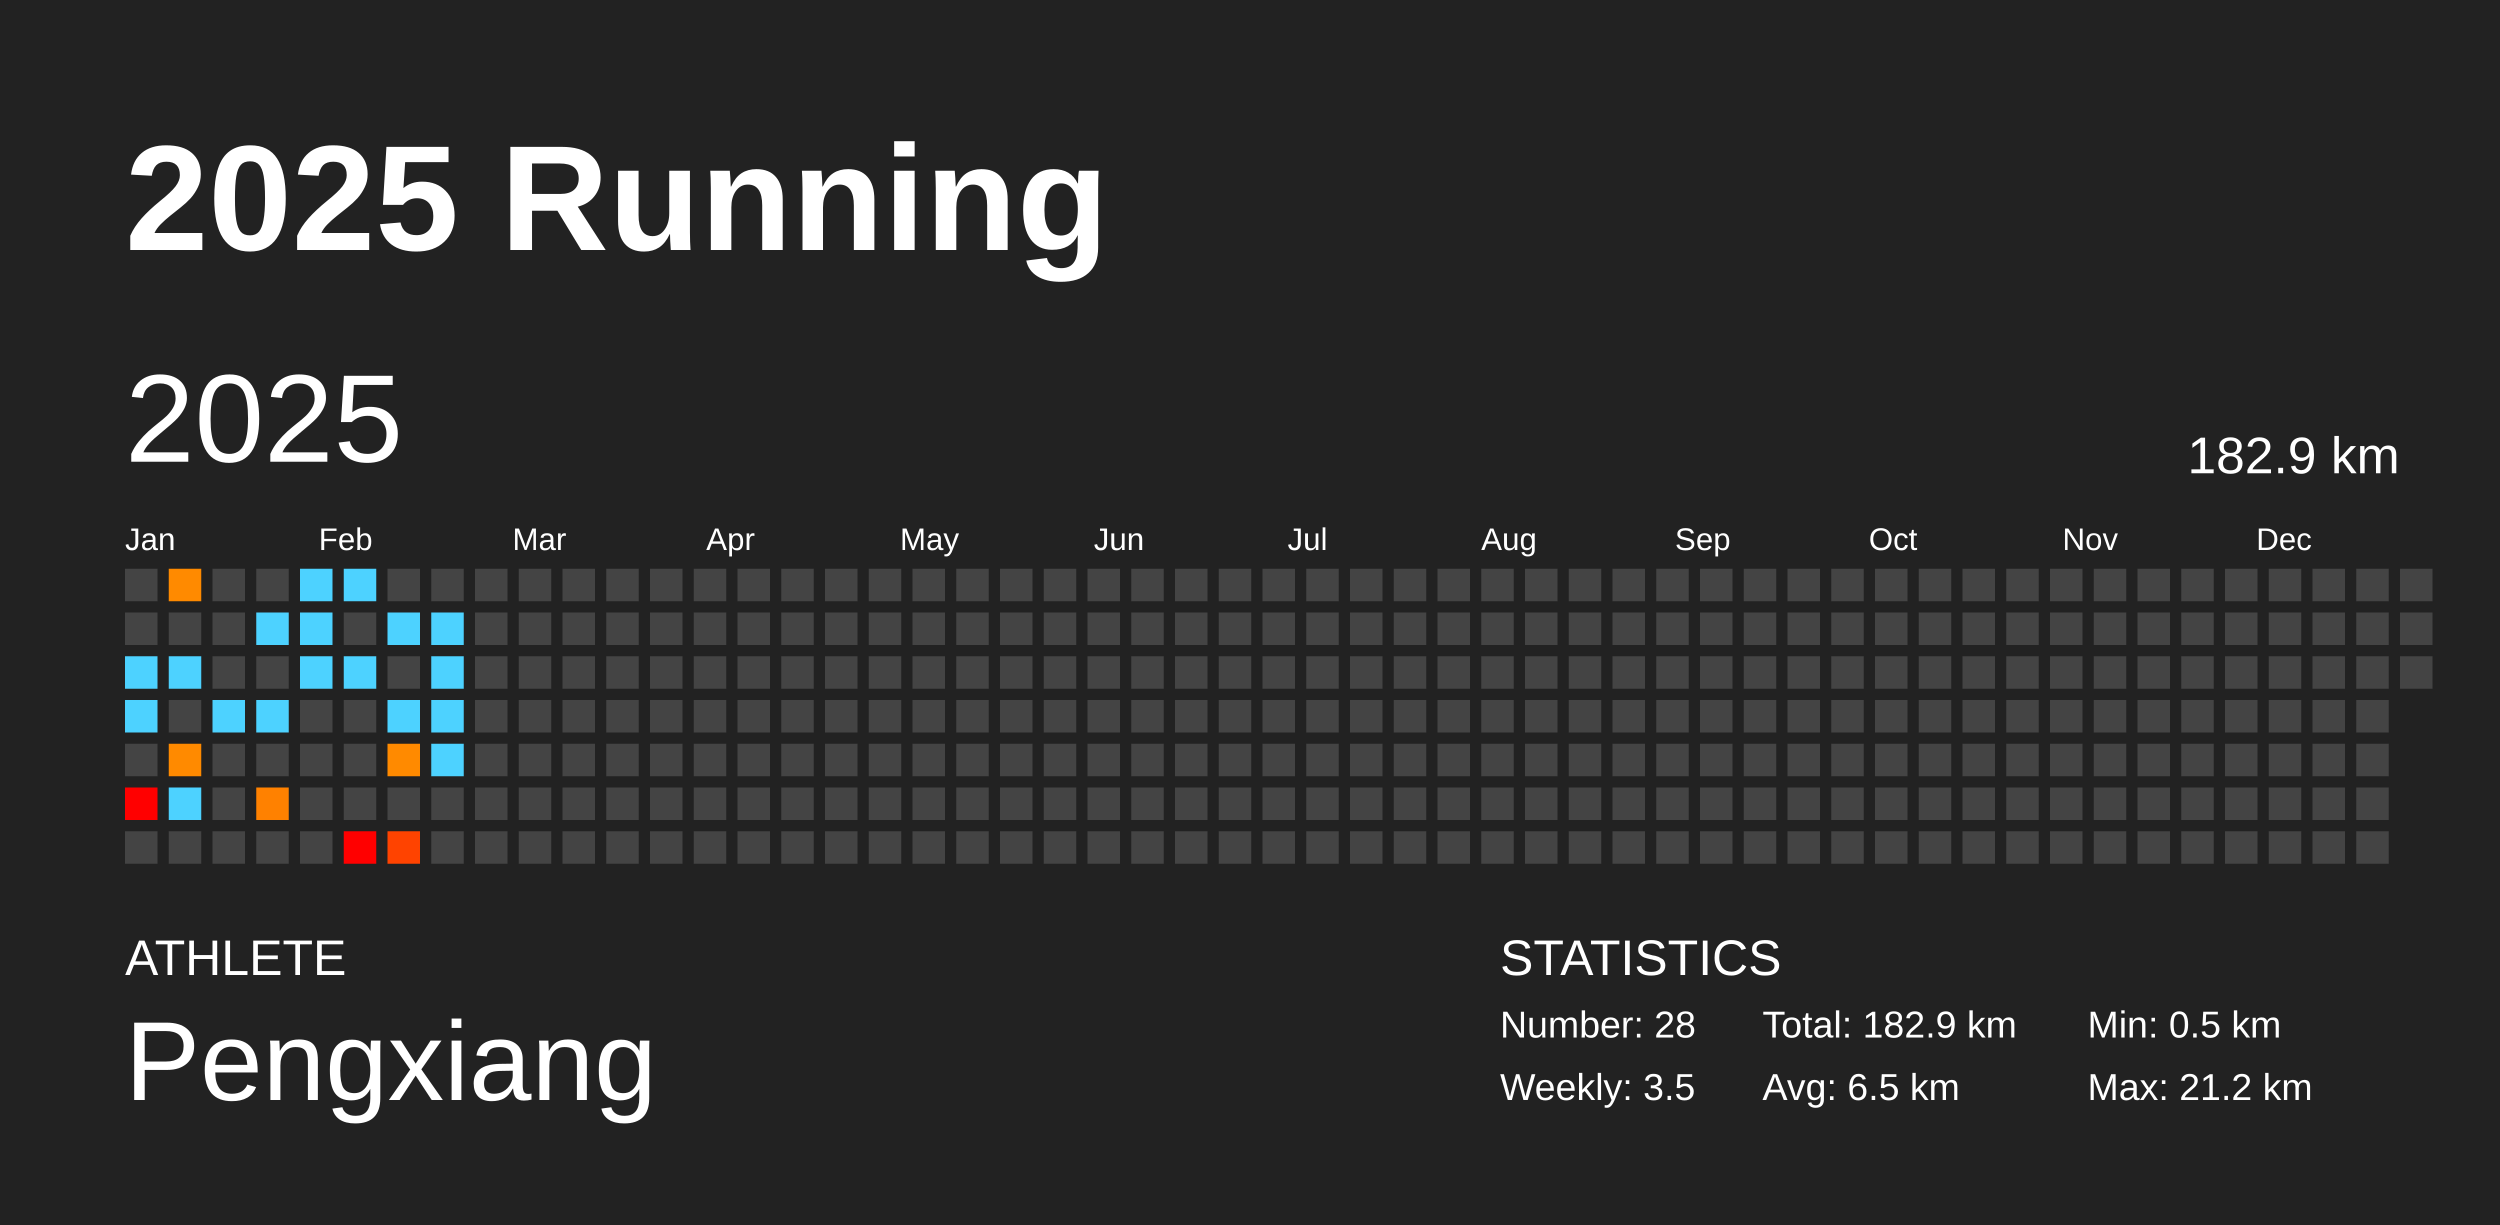
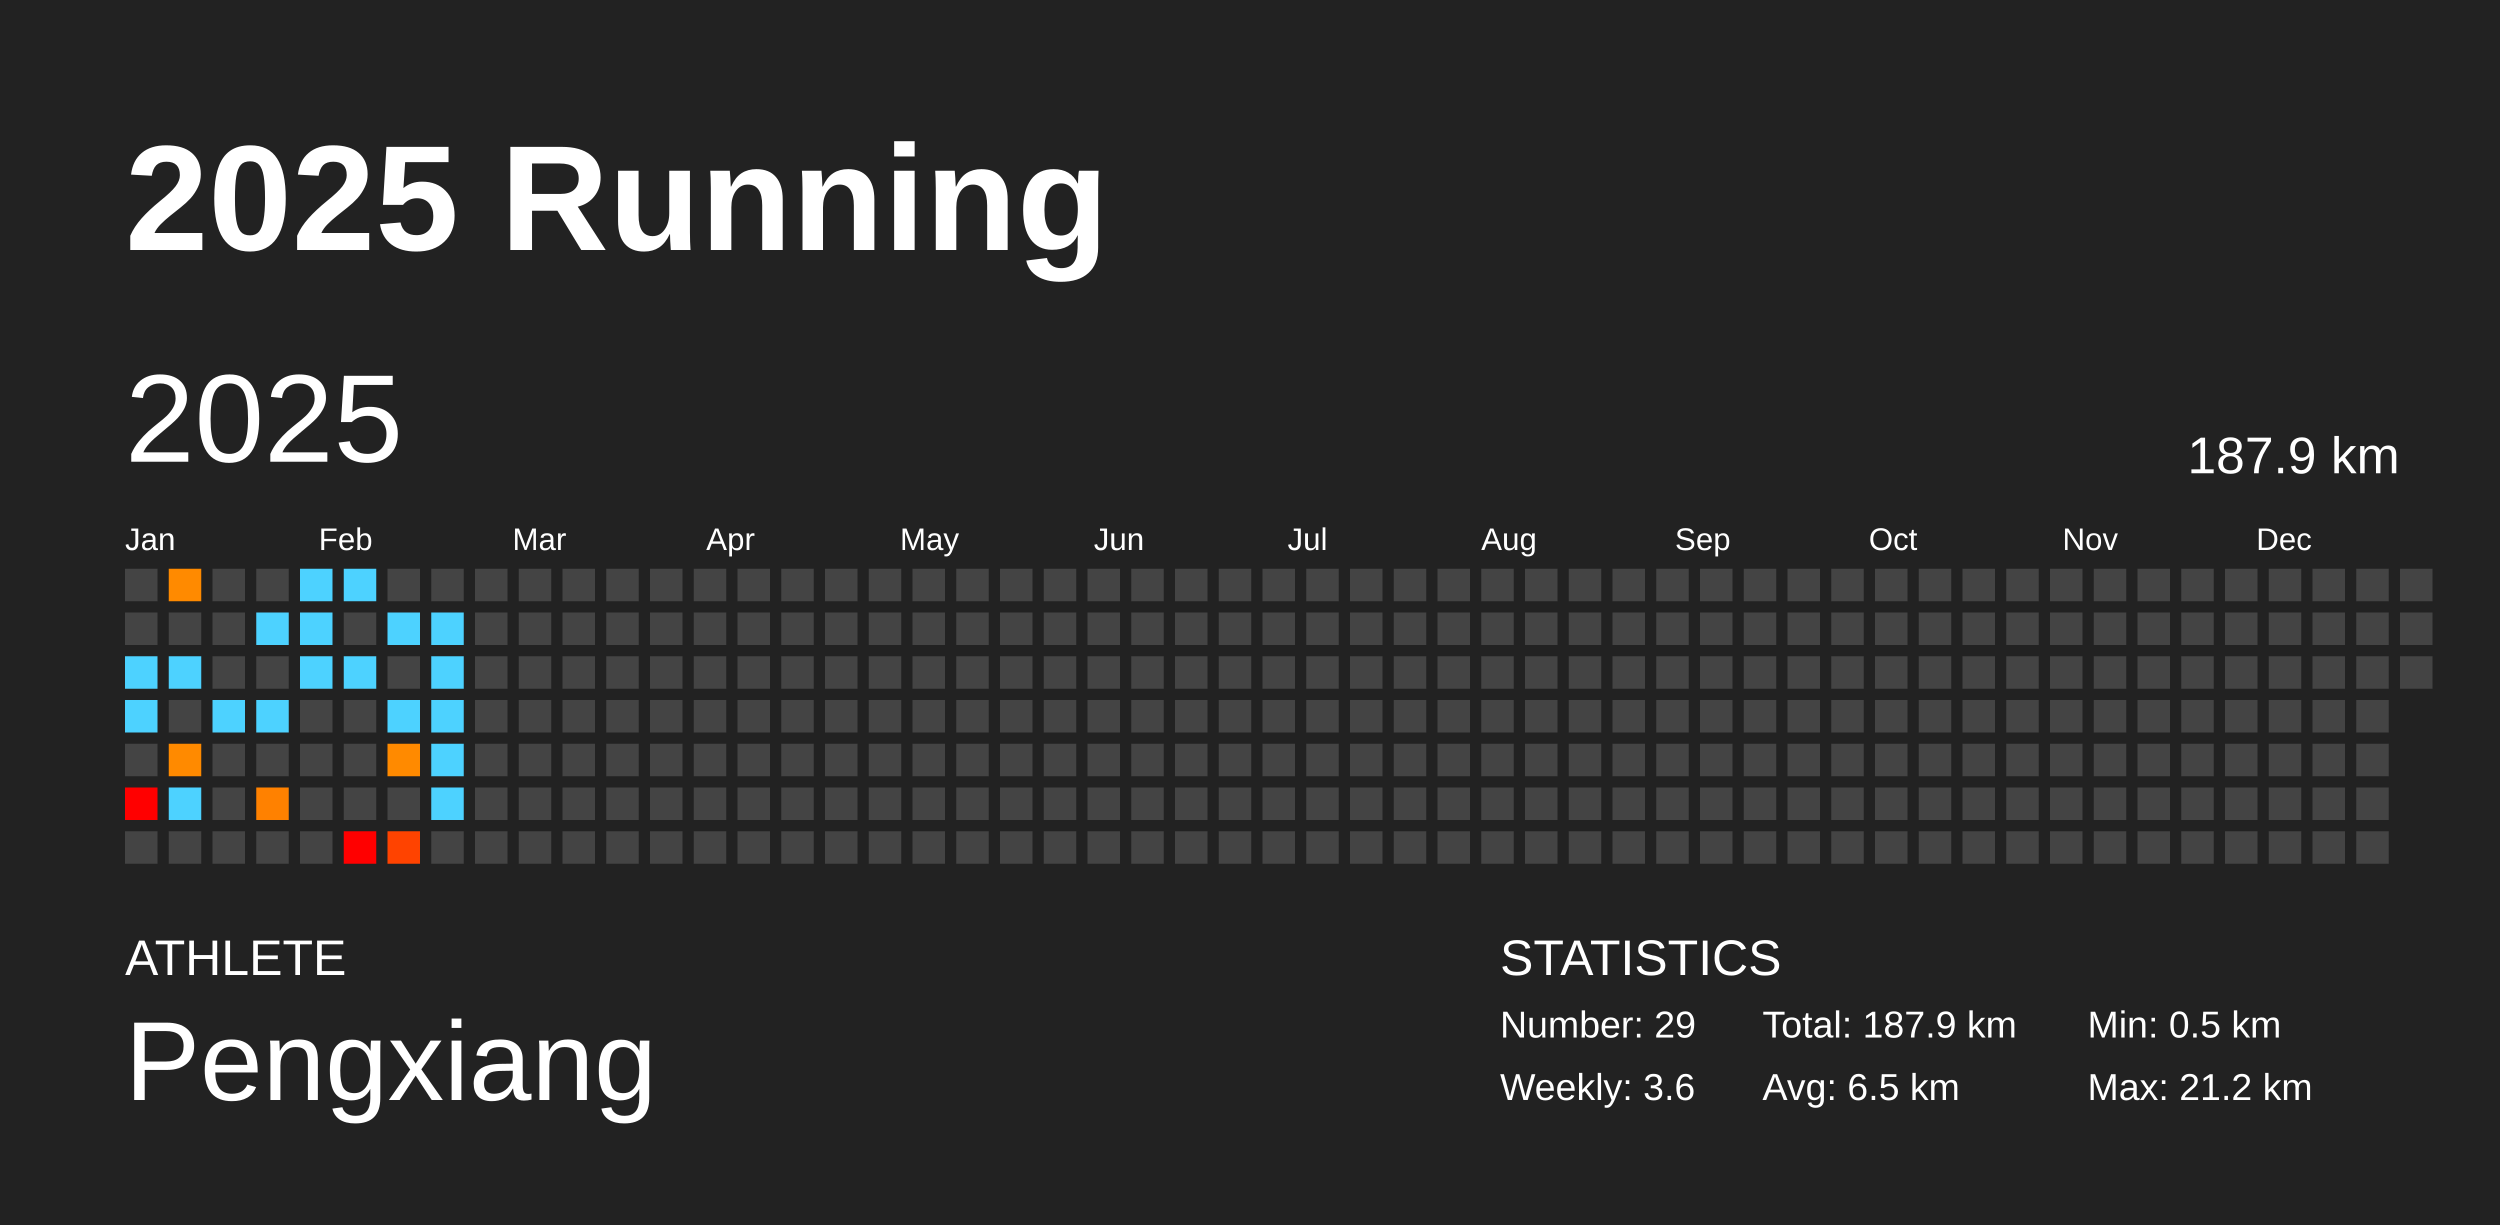
<svg xmlns="http://www.w3.org/2000/svg" baseProfile="full" height="98mm" version="1.1" viewBox="0,0,200,98" width="200mm">
  <defs />
  <rect fill="#222222" height="98" width="200" x="0" y="0" />
  <text fill="#FFFFFF" style="font-size:12px; font-family:Arial; font-weight:bold;" x="10" y="20">2025 Running</text>
  <text fill="#FFFFFF" style="font-size:4px; font-family:Arial" x="10" y="78">ATHLETE</text>
  <text fill="#FFFFFF" style="font-size:9px; font-family:Arial" x="10" y="88">Pengxiang</text>
  <text fill="#FFFFFF" style="font-size:4px; font-family:Arial" x="120" y="78">STATISTICS</text>
-   <text fill="#FFFFFF" style="font-size:3px; font-family:Arial" x="120" y="83">Number: 28</text>
-   <text fill="#FFFFFF" style="font-size:3px; font-family:Arial" x="120" y="88">Weekly: 3.5</text>
-   <text fill="#FFFFFF" style="font-size:3px; font-family:Arial" x="141" y="83">Total: 182.9 km</text>
+   <text fill="#FFFFFF" style="font-size:3px; font-family:Arial" x="120" y="83">Number: 29</text>
+   <text fill="#FFFFFF" style="font-size:3px; font-family:Arial" x="120" y="88">Weekly: 3.6</text>
+   <text fill="#FFFFFF" style="font-size:3px; font-family:Arial" x="141" y="83">Total: 187.9 km</text>
  <text fill="#FFFFFF" style="font-size:3px; font-family:Arial" x="141" y="88">Avg: 6.5 km</text>
  <text fill="#FFFFFF" style="font-size:3px; font-family:Arial" x="167" y="83">Min: 0.5 km</text>
  <text fill="#FFFFFF" style="font-size:3px; font-family:Arial" x="167" y="88">Max: 21.2 km</text>
  <text dominant-baseline="hanging" fill="#FFFFFF" style="font-size:10.0px; font-family:Arial;" x="10" y="30">2025</text>
-   <text dominant-baseline="hanging" fill="#FFFFFF" style="font-size:4.125px; font-family:Arial;" x="175" y="35">182.9 km</text>
+   <text dominant-baseline="hanging" fill="#FFFFFF" style="font-size:4.125px; font-family:Arial;" x="175" y="35">187.9 km</text>
  <text fill="#FFFFFF" style="font-size:2.5px; font-family:Arial" x="10.0" y="44">Jan</text>
  <text fill="#FFFFFF" style="font-size:2.5px; font-family:Arial" x="25.5" y="44">Feb</text>
  <text fill="#FFFFFF" style="font-size:2.5px; font-family:Arial" x="41.0" y="44">Mar</text>
  <text fill="#FFFFFF" style="font-size:2.5px; font-family:Arial" x="56.5" y="44">Apr</text>
  <text fill="#FFFFFF" style="font-size:2.5px; font-family:Arial" x="72.0" y="44">May</text>
  <text fill="#FFFFFF" style="font-size:2.5px; font-family:Arial" x="87.5" y="44">Jun</text>
  <text fill="#FFFFFF" style="font-size:2.5px; font-family:Arial" x="103.0" y="44">Jul</text>
  <text fill="#FFFFFF" style="font-size:2.5px; font-family:Arial" x="118.5" y="44">Aug</text>
  <text fill="#FFFFFF" style="font-size:2.5px; font-family:Arial" x="134.0" y="44">Sep</text>
  <text fill="#FFFFFF" style="font-size:2.5px; font-family:Arial" x="149.5" y="44">Oct</text>
  <text fill="#FFFFFF" style="font-size:2.5px; font-family:Arial" x="165.0" y="44">Nov</text>
  <text fill="#FFFFFF" style="font-size:2.5px; font-family:Arial" x="180.5" y="44">Dec</text>
  <rect fill="#444444" height="2.6" width="2.6" x="10.0" y="45.5" />
  <rect fill="#444444" height="2.6" width="2.6" x="10.0" y="49.0" />
  <rect fill="#4dd2ff" height="2.6" width="2.6" x="10.0" y="52.5" />
  <rect fill="#4dd2ff" height="2.6" width="2.6" x="10.0" y="56.0" />
  <rect fill="#444444" height="2.6" width="2.6" x="10.0" y="59.5" />
  <rect fill="red" height="2.6" width="2.6" x="10.0" y="63.0" />
  <rect fill="#444444" height="2.6" width="2.6" x="10.0" y="66.5" />
  <rect fill="#ff8a00" height="2.6" width="2.6" x="13.5" y="45.5" />
  <rect fill="#444444" height="2.6" width="2.6" x="13.5" y="49.0" />
  <rect fill="#4dd2ff" height="2.6" width="2.6" x="13.5" y="52.5" />
  <rect fill="#444444" height="2.6" width="2.6" x="13.5" y="56.0" />
  <rect fill="#ff8a00" height="2.6" width="2.6" x="13.5" y="59.5" />
  <rect fill="#4dd2ff" height="2.6" width="2.6" x="13.5" y="63.0" />
  <rect fill="#444444" height="2.6" width="2.6" x="13.5" y="66.5" />
  <rect fill="#444444" height="2.6" width="2.6" x="17.0" y="45.5" />
  <rect fill="#444444" height="2.6" width="2.6" x="17.0" y="49.0" />
  <rect fill="#444444" height="2.6" width="2.6" x="17.0" y="52.5" />
  <rect fill="#4dd2ff" height="2.6" width="2.6" x="17.0" y="56.0" />
  <rect fill="#444444" height="2.6" width="2.6" x="17.0" y="59.5" />
  <rect fill="#444444" height="2.6" width="2.6" x="17.0" y="63.0" />
  <rect fill="#444444" height="2.6" width="2.6" x="17.0" y="66.5" />
  <rect fill="#444444" height="2.6" width="2.6" x="20.5" y="45.5" />
  <rect fill="#4dd2ff" height="2.6" width="2.6" x="20.5" y="49.0" />
  <rect fill="#444444" height="2.6" width="2.6" x="20.5" y="52.5" />
  <rect fill="#4dd2ff" height="2.6" width="2.6" x="20.5" y="56.0" />
  <rect fill="#444444" height="2.6" width="2.6" x="20.5" y="59.5" />
  <rect fill="#ff8100" height="2.6" width="2.6" x="20.5" y="63.0" />
  <rect fill="#444444" height="2.6" width="2.6" x="20.5" y="66.5" />
  <rect fill="#4dd2ff" height="2.6" width="2.6" x="24.0" y="45.5" />
  <rect fill="#4dd2ff" height="2.6" width="2.6" x="24.0" y="49.0" />
  <rect fill="#4dd2ff" height="2.6" width="2.6" x="24.0" y="52.5" />
  <rect fill="#444444" height="2.6" width="2.6" x="24.0" y="56.0" />
  <rect fill="#444444" height="2.6" width="2.6" x="24.0" y="59.5" />
  <rect fill="#444444" height="2.6" width="2.6" x="24.0" y="63.0" />
  <rect fill="#444444" height="2.6" width="2.6" x="24.0" y="66.5" />
  <rect fill="#4dd2ff" height="2.6" width="2.6" x="27.5" y="45.5" />
  <rect fill="#444444" height="2.6" width="2.6" x="27.5" y="49.0" />
  <rect fill="#4dd2ff" height="2.6" width="2.6" x="27.5" y="52.5" />
  <rect fill="#444444" height="2.6" width="2.6" x="27.5" y="56.0" />
  <rect fill="#444444" height="2.6" width="2.6" x="27.5" y="59.5" />
  <rect fill="#444444" height="2.6" width="2.6" x="27.5" y="63.0" />
  <rect fill="red" height="2.6" width="2.6" x="27.5" y="66.5" />
  <rect fill="#444444" height="2.6" width="2.6" x="31.0" y="45.5" />
  <rect fill="#4dd2ff" height="2.6" width="2.6" x="31.0" y="49.0" />
  <rect fill="#444444" height="2.6" width="2.6" x="31.0" y="52.5" />
  <rect fill="#4dd2ff" height="2.6" width="2.6" x="31.0" y="56.0" />
  <rect fill="#ff8a00" height="2.6" width="2.6" x="31.0" y="59.5" />
  <rect fill="#444444" height="2.6" width="2.6" x="31.0" y="63.0" />
  <rect fill="#ff4300" height="2.6" width="2.6" x="31.0" y="66.5" />
  <rect fill="#444444" height="2.6" width="2.6" x="34.5" y="45.5" />
  <rect fill="#4dd2ff" height="2.6" width="2.6" x="34.5" y="49.0" />
  <rect fill="#4dd2ff" height="2.6" width="2.6" x="34.5" y="52.5" />
  <rect fill="#4dd2ff" height="2.6" width="2.6" x="34.5" y="56.0" />
  <rect fill="#4dd2ff" height="2.6" width="2.6" x="34.5" y="59.5" />
-   <rect fill="#444444" height="2.6" width="2.6" x="34.5" y="63.0" />
+   <rect fill="#4dd2ff" height="2.6" width="2.6" x="34.5" y="63.0" />
  <rect fill="#444444" height="2.6" width="2.6" x="34.5" y="66.5" />
  <rect fill="#444444" height="2.6" width="2.6" x="38.0" y="45.5" />
  <rect fill="#444444" height="2.6" width="2.6" x="38.0" y="49.0" />
  <rect fill="#444444" height="2.6" width="2.6" x="38.0" y="52.5" />
  <rect fill="#444444" height="2.6" width="2.6" x="38.0" y="56.0" />
  <rect fill="#444444" height="2.6" width="2.6" x="38.0" y="59.5" />
  <rect fill="#444444" height="2.6" width="2.6" x="38.0" y="63.0" />
  <rect fill="#444444" height="2.6" width="2.6" x="38.0" y="66.5" />
  <rect fill="#444444" height="2.6" width="2.6" x="41.5" y="45.5" />
  <rect fill="#444444" height="2.6" width="2.6" x="41.5" y="49.0" />
  <rect fill="#444444" height="2.6" width="2.6" x="41.5" y="52.5" />
  <rect fill="#444444" height="2.6" width="2.6" x="41.5" y="56.0" />
  <rect fill="#444444" height="2.6" width="2.6" x="41.5" y="59.5" />
  <rect fill="#444444" height="2.6" width="2.6" x="41.5" y="63.0" />
  <rect fill="#444444" height="2.6" width="2.6" x="41.5" y="66.5" />
  <rect fill="#444444" height="2.6" width="2.6" x="45.0" y="45.5" />
  <rect fill="#444444" height="2.6" width="2.6" x="45.0" y="49.0" />
  <rect fill="#444444" height="2.6" width="2.6" x="45.0" y="52.5" />
  <rect fill="#444444" height="2.6" width="2.6" x="45.0" y="56.0" />
  <rect fill="#444444" height="2.6" width="2.6" x="45.0" y="59.5" />
  <rect fill="#444444" height="2.6" width="2.6" x="45.0" y="63.0" />
  <rect fill="#444444" height="2.6" width="2.6" x="45.0" y="66.5" />
  <rect fill="#444444" height="2.6" width="2.6" x="48.5" y="45.5" />
  <rect fill="#444444" height="2.6" width="2.6" x="48.5" y="49.0" />
  <rect fill="#444444" height="2.6" width="2.6" x="48.5" y="52.5" />
  <rect fill="#444444" height="2.6" width="2.6" x="48.5" y="56.0" />
  <rect fill="#444444" height="2.6" width="2.6" x="48.5" y="59.5" />
  <rect fill="#444444" height="2.6" width="2.6" x="48.5" y="63.0" />
  <rect fill="#444444" height="2.6" width="2.6" x="48.5" y="66.5" />
  <rect fill="#444444" height="2.6" width="2.6" x="52.0" y="45.5" />
  <rect fill="#444444" height="2.6" width="2.6" x="52.0" y="49.0" />
  <rect fill="#444444" height="2.6" width="2.6" x="52.0" y="52.5" />
  <rect fill="#444444" height="2.6" width="2.6" x="52.0" y="56.0" />
  <rect fill="#444444" height="2.6" width="2.6" x="52.0" y="59.5" />
  <rect fill="#444444" height="2.6" width="2.6" x="52.0" y="63.0" />
  <rect fill="#444444" height="2.6" width="2.6" x="52.0" y="66.5" />
  <rect fill="#444444" height="2.6" width="2.6" x="55.5" y="45.5" />
  <rect fill="#444444" height="2.6" width="2.6" x="55.5" y="49.0" />
  <rect fill="#444444" height="2.6" width="2.6" x="55.5" y="52.5" />
  <rect fill="#444444" height="2.6" width="2.6" x="55.5" y="56.0" />
  <rect fill="#444444" height="2.6" width="2.6" x="55.5" y="59.5" />
  <rect fill="#444444" height="2.6" width="2.6" x="55.5" y="63.0" />
  <rect fill="#444444" height="2.6" width="2.6" x="55.5" y="66.5" />
  <rect fill="#444444" height="2.6" width="2.6" x="59.0" y="45.5" />
  <rect fill="#444444" height="2.6" width="2.6" x="59.0" y="49.0" />
  <rect fill="#444444" height="2.6" width="2.6" x="59.0" y="52.5" />
  <rect fill="#444444" height="2.6" width="2.6" x="59.0" y="56.0" />
  <rect fill="#444444" height="2.6" width="2.6" x="59.0" y="59.5" />
  <rect fill="#444444" height="2.6" width="2.6" x="59.0" y="63.0" />
  <rect fill="#444444" height="2.6" width="2.6" x="59.0" y="66.5" />
  <rect fill="#444444" height="2.6" width="2.6" x="62.5" y="45.5" />
  <rect fill="#444444" height="2.6" width="2.6" x="62.5" y="49.0" />
  <rect fill="#444444" height="2.6" width="2.6" x="62.5" y="52.5" />
  <rect fill="#444444" height="2.6" width="2.6" x="62.5" y="56.0" />
  <rect fill="#444444" height="2.6" width="2.6" x="62.5" y="59.5" />
  <rect fill="#444444" height="2.6" width="2.6" x="62.5" y="63.0" />
  <rect fill="#444444" height="2.6" width="2.6" x="62.5" y="66.5" />
  <rect fill="#444444" height="2.6" width="2.6" x="66.0" y="45.5" />
  <rect fill="#444444" height="2.6" width="2.6" x="66.0" y="49.0" />
  <rect fill="#444444" height="2.6" width="2.6" x="66.0" y="52.5" />
  <rect fill="#444444" height="2.6" width="2.6" x="66.0" y="56.0" />
  <rect fill="#444444" height="2.6" width="2.6" x="66.0" y="59.5" />
  <rect fill="#444444" height="2.6" width="2.6" x="66.0" y="63.0" />
  <rect fill="#444444" height="2.6" width="2.6" x="66.0" y="66.5" />
  <rect fill="#444444" height="2.6" width="2.6" x="69.5" y="45.5" />
  <rect fill="#444444" height="2.6" width="2.6" x="69.5" y="49.0" />
  <rect fill="#444444" height="2.6" width="2.6" x="69.5" y="52.5" />
  <rect fill="#444444" height="2.6" width="2.6" x="69.5" y="56.0" />
  <rect fill="#444444" height="2.6" width="2.6" x="69.5" y="59.5" />
  <rect fill="#444444" height="2.6" width="2.6" x="69.5" y="63.0" />
  <rect fill="#444444" height="2.6" width="2.6" x="69.5" y="66.5" />
  <rect fill="#444444" height="2.6" width="2.6" x="73.0" y="45.5" />
  <rect fill="#444444" height="2.6" width="2.6" x="73.0" y="49.0" />
  <rect fill="#444444" height="2.6" width="2.6" x="73.0" y="52.5" />
  <rect fill="#444444" height="2.6" width="2.6" x="73.0" y="56.0" />
  <rect fill="#444444" height="2.6" width="2.6" x="73.0" y="59.5" />
  <rect fill="#444444" height="2.6" width="2.6" x="73.0" y="63.0" />
  <rect fill="#444444" height="2.6" width="2.6" x="73.0" y="66.5" />
  <rect fill="#444444" height="2.6" width="2.6" x="76.5" y="45.5" />
  <rect fill="#444444" height="2.6" width="2.6" x="76.5" y="49.0" />
  <rect fill="#444444" height="2.6" width="2.6" x="76.5" y="52.5" />
  <rect fill="#444444" height="2.6" width="2.6" x="76.5" y="56.0" />
  <rect fill="#444444" height="2.6" width="2.6" x="76.5" y="59.5" />
  <rect fill="#444444" height="2.6" width="2.6" x="76.5" y="63.0" />
  <rect fill="#444444" height="2.6" width="2.6" x="76.5" y="66.5" />
  <rect fill="#444444" height="2.6" width="2.6" x="80.0" y="45.5" />
  <rect fill="#444444" height="2.6" width="2.6" x="80.0" y="49.0" />
  <rect fill="#444444" height="2.6" width="2.6" x="80.0" y="52.5" />
  <rect fill="#444444" height="2.6" width="2.6" x="80.0" y="56.0" />
  <rect fill="#444444" height="2.6" width="2.6" x="80.0" y="59.5" />
  <rect fill="#444444" height="2.6" width="2.6" x="80.0" y="63.0" />
  <rect fill="#444444" height="2.6" width="2.6" x="80.0" y="66.5" />
  <rect fill="#444444" height="2.6" width="2.6" x="83.5" y="45.5" />
  <rect fill="#444444" height="2.6" width="2.6" x="83.5" y="49.0" />
  <rect fill="#444444" height="2.6" width="2.6" x="83.5" y="52.5" />
  <rect fill="#444444" height="2.6" width="2.6" x="83.5" y="56.0" />
  <rect fill="#444444" height="2.6" width="2.6" x="83.5" y="59.5" />
  <rect fill="#444444" height="2.6" width="2.6" x="83.5" y="63.0" />
  <rect fill="#444444" height="2.6" width="2.6" x="83.5" y="66.5" />
  <rect fill="#444444" height="2.6" width="2.6" x="87.0" y="45.5" />
  <rect fill="#444444" height="2.6" width="2.6" x="87.0" y="49.0" />
  <rect fill="#444444" height="2.6" width="2.6" x="87.0" y="52.5" />
  <rect fill="#444444" height="2.6" width="2.6" x="87.0" y="56.0" />
  <rect fill="#444444" height="2.6" width="2.6" x="87.0" y="59.5" />
  <rect fill="#444444" height="2.6" width="2.6" x="87.0" y="63.0" />
  <rect fill="#444444" height="2.6" width="2.6" x="87.0" y="66.5" />
  <rect fill="#444444" height="2.6" width="2.6" x="90.5" y="45.5" />
  <rect fill="#444444" height="2.6" width="2.6" x="90.5" y="49.0" />
  <rect fill="#444444" height="2.6" width="2.6" x="90.5" y="52.5" />
  <rect fill="#444444" height="2.6" width="2.6" x="90.5" y="56.0" />
  <rect fill="#444444" height="2.6" width="2.6" x="90.5" y="59.5" />
  <rect fill="#444444" height="2.6" width="2.6" x="90.5" y="63.0" />
  <rect fill="#444444" height="2.6" width="2.6" x="90.5" y="66.5" />
  <rect fill="#444444" height="2.6" width="2.6" x="94.0" y="45.5" />
  <rect fill="#444444" height="2.6" width="2.6" x="94.0" y="49.0" />
  <rect fill="#444444" height="2.6" width="2.6" x="94.0" y="52.5" />
  <rect fill="#444444" height="2.6" width="2.6" x="94.0" y="56.0" />
  <rect fill="#444444" height="2.6" width="2.6" x="94.0" y="59.5" />
  <rect fill="#444444" height="2.6" width="2.6" x="94.0" y="63.0" />
  <rect fill="#444444" height="2.6" width="2.6" x="94.0" y="66.5" />
  <rect fill="#444444" height="2.6" width="2.6" x="97.5" y="45.5" />
  <rect fill="#444444" height="2.6" width="2.6" x="97.5" y="49.0" />
  <rect fill="#444444" height="2.6" width="2.6" x="97.5" y="52.5" />
  <rect fill="#444444" height="2.6" width="2.6" x="97.5" y="56.0" />
  <rect fill="#444444" height="2.6" width="2.6" x="97.5" y="59.5" />
  <rect fill="#444444" height="2.6" width="2.6" x="97.5" y="63.0" />
  <rect fill="#444444" height="2.6" width="2.6" x="97.5" y="66.5" />
  <rect fill="#444444" height="2.6" width="2.6" x="101.0" y="45.5" />
  <rect fill="#444444" height="2.6" width="2.6" x="101.0" y="49.0" />
  <rect fill="#444444" height="2.6" width="2.6" x="101.0" y="52.5" />
  <rect fill="#444444" height="2.6" width="2.6" x="101.0" y="56.0" />
  <rect fill="#444444" height="2.6" width="2.6" x="101.0" y="59.5" />
  <rect fill="#444444" height="2.6" width="2.6" x="101.0" y="63.0" />
  <rect fill="#444444" height="2.6" width="2.6" x="101.0" y="66.5" />
  <rect fill="#444444" height="2.6" width="2.6" x="104.5" y="45.5" />
  <rect fill="#444444" height="2.6" width="2.6" x="104.5" y="49.0" />
  <rect fill="#444444" height="2.6" width="2.6" x="104.5" y="52.5" />
  <rect fill="#444444" height="2.6" width="2.6" x="104.5" y="56.0" />
  <rect fill="#444444" height="2.6" width="2.6" x="104.5" y="59.5" />
  <rect fill="#444444" height="2.6" width="2.6" x="104.5" y="63.0" />
  <rect fill="#444444" height="2.6" width="2.6" x="104.5" y="66.5" />
  <rect fill="#444444" height="2.6" width="2.6" x="108.0" y="45.5" />
  <rect fill="#444444" height="2.6" width="2.6" x="108.0" y="49.0" />
  <rect fill="#444444" height="2.6" width="2.6" x="108.0" y="52.5" />
  <rect fill="#444444" height="2.6" width="2.6" x="108.0" y="56.0" />
  <rect fill="#444444" height="2.6" width="2.6" x="108.0" y="59.5" />
  <rect fill="#444444" height="2.6" width="2.6" x="108.0" y="63.0" />
  <rect fill="#444444" height="2.6" width="2.6" x="108.0" y="66.5" />
  <rect fill="#444444" height="2.6" width="2.6" x="111.5" y="45.5" />
  <rect fill="#444444" height="2.6" width="2.6" x="111.5" y="49.0" />
  <rect fill="#444444" height="2.6" width="2.6" x="111.5" y="52.5" />
  <rect fill="#444444" height="2.6" width="2.6" x="111.5" y="56.0" />
  <rect fill="#444444" height="2.6" width="2.6" x="111.5" y="59.5" />
  <rect fill="#444444" height="2.6" width="2.6" x="111.5" y="63.0" />
  <rect fill="#444444" height="2.6" width="2.6" x="111.5" y="66.5" />
  <rect fill="#444444" height="2.6" width="2.6" x="115.0" y="45.5" />
  <rect fill="#444444" height="2.6" width="2.6" x="115.0" y="49.0" />
  <rect fill="#444444" height="2.6" width="2.6" x="115.0" y="52.5" />
  <rect fill="#444444" height="2.6" width="2.6" x="115.0" y="56.0" />
  <rect fill="#444444" height="2.6" width="2.6" x="115.0" y="59.5" />
  <rect fill="#444444" height="2.6" width="2.6" x="115.0" y="63.0" />
  <rect fill="#444444" height="2.6" width="2.6" x="115.0" y="66.5" />
  <rect fill="#444444" height="2.6" width="2.6" x="118.5" y="45.5" />
  <rect fill="#444444" height="2.6" width="2.6" x="118.5" y="49.0" />
  <rect fill="#444444" height="2.6" width="2.6" x="118.5" y="52.5" />
  <rect fill="#444444" height="2.6" width="2.6" x="118.5" y="56.0" />
  <rect fill="#444444" height="2.6" width="2.6" x="118.5" y="59.5" />
  <rect fill="#444444" height="2.6" width="2.6" x="118.5" y="63.0" />
  <rect fill="#444444" height="2.6" width="2.6" x="118.5" y="66.5" />
  <rect fill="#444444" height="2.6" width="2.6" x="122.0" y="45.5" />
  <rect fill="#444444" height="2.6" width="2.6" x="122.0" y="49.0" />
  <rect fill="#444444" height="2.6" width="2.6" x="122.0" y="52.5" />
  <rect fill="#444444" height="2.6" width="2.6" x="122.0" y="56.0" />
  <rect fill="#444444" height="2.6" width="2.6" x="122.0" y="59.5" />
  <rect fill="#444444" height="2.6" width="2.6" x="122.0" y="63.0" />
  <rect fill="#444444" height="2.6" width="2.6" x="122.0" y="66.5" />
  <rect fill="#444444" height="2.6" width="2.6" x="125.5" y="45.5" />
  <rect fill="#444444" height="2.6" width="2.6" x="125.5" y="49.0" />
  <rect fill="#444444" height="2.6" width="2.6" x="125.5" y="52.5" />
  <rect fill="#444444" height="2.6" width="2.6" x="125.5" y="56.0" />
  <rect fill="#444444" height="2.6" width="2.6" x="125.5" y="59.5" />
  <rect fill="#444444" height="2.6" width="2.6" x="125.5" y="63.0" />
  <rect fill="#444444" height="2.6" width="2.6" x="125.5" y="66.5" />
  <rect fill="#444444" height="2.6" width="2.6" x="129.0" y="45.5" />
  <rect fill="#444444" height="2.6" width="2.6" x="129.0" y="49.0" />
  <rect fill="#444444" height="2.6" width="2.6" x="129.0" y="52.5" />
  <rect fill="#444444" height="2.6" width="2.6" x="129.0" y="56.0" />
  <rect fill="#444444" height="2.6" width="2.6" x="129.0" y="59.5" />
  <rect fill="#444444" height="2.6" width="2.6" x="129.0" y="63.0" />
  <rect fill="#444444" height="2.6" width="2.6" x="129.0" y="66.5" />
  <rect fill="#444444" height="2.6" width="2.6" x="132.5" y="45.5" />
  <rect fill="#444444" height="2.6" width="2.6" x="132.5" y="49.0" />
  <rect fill="#444444" height="2.6" width="2.6" x="132.5" y="52.5" />
  <rect fill="#444444" height="2.6" width="2.6" x="132.5" y="56.0" />
  <rect fill="#444444" height="2.6" width="2.6" x="132.5" y="59.5" />
  <rect fill="#444444" height="2.6" width="2.6" x="132.5" y="63.0" />
  <rect fill="#444444" height="2.6" width="2.6" x="132.5" y="66.5" />
  <rect fill="#444444" height="2.6" width="2.6" x="136.0" y="45.5" />
  <rect fill="#444444" height="2.6" width="2.6" x="136.0" y="49.0" />
  <rect fill="#444444" height="2.6" width="2.6" x="136.0" y="52.5" />
  <rect fill="#444444" height="2.6" width="2.6" x="136.0" y="56.0" />
  <rect fill="#444444" height="2.6" width="2.6" x="136.0" y="59.5" />
  <rect fill="#444444" height="2.6" width="2.6" x="136.0" y="63.0" />
  <rect fill="#444444" height="2.6" width="2.6" x="136.0" y="66.5" />
  <rect fill="#444444" height="2.6" width="2.6" x="139.5" y="45.5" />
  <rect fill="#444444" height="2.6" width="2.6" x="139.5" y="49.0" />
  <rect fill="#444444" height="2.6" width="2.6" x="139.5" y="52.5" />
  <rect fill="#444444" height="2.6" width="2.6" x="139.5" y="56.0" />
  <rect fill="#444444" height="2.6" width="2.6" x="139.5" y="59.5" />
  <rect fill="#444444" height="2.6" width="2.6" x="139.5" y="63.0" />
  <rect fill="#444444" height="2.6" width="2.6" x="139.5" y="66.5" />
  <rect fill="#444444" height="2.6" width="2.6" x="143.0" y="45.5" />
  <rect fill="#444444" height="2.6" width="2.6" x="143.0" y="49.0" />
  <rect fill="#444444" height="2.6" width="2.6" x="143.0" y="52.5" />
  <rect fill="#444444" height="2.6" width="2.6" x="143.0" y="56.0" />
  <rect fill="#444444" height="2.6" width="2.6" x="143.0" y="59.5" />
  <rect fill="#444444" height="2.6" width="2.6" x="143.0" y="63.0" />
  <rect fill="#444444" height="2.6" width="2.6" x="143.0" y="66.5" />
  <rect fill="#444444" height="2.6" width="2.6" x="146.5" y="45.5" />
  <rect fill="#444444" height="2.6" width="2.6" x="146.5" y="49.0" />
  <rect fill="#444444" height="2.6" width="2.6" x="146.5" y="52.5" />
  <rect fill="#444444" height="2.6" width="2.6" x="146.5" y="56.0" />
  <rect fill="#444444" height="2.6" width="2.6" x="146.5" y="59.5" />
  <rect fill="#444444" height="2.6" width="2.6" x="146.5" y="63.0" />
  <rect fill="#444444" height="2.6" width="2.6" x="146.5" y="66.5" />
  <rect fill="#444444" height="2.6" width="2.6" x="150.0" y="45.5" />
  <rect fill="#444444" height="2.6" width="2.6" x="150.0" y="49.0" />
  <rect fill="#444444" height="2.6" width="2.6" x="150.0" y="52.5" />
  <rect fill="#444444" height="2.6" width="2.6" x="150.0" y="56.0" />
  <rect fill="#444444" height="2.6" width="2.6" x="150.0" y="59.5" />
  <rect fill="#444444" height="2.6" width="2.6" x="150.0" y="63.0" />
  <rect fill="#444444" height="2.6" width="2.6" x="150.0" y="66.5" />
  <rect fill="#444444" height="2.6" width="2.6" x="153.5" y="45.5" />
  <rect fill="#444444" height="2.6" width="2.6" x="153.5" y="49.0" />
  <rect fill="#444444" height="2.6" width="2.6" x="153.5" y="52.5" />
  <rect fill="#444444" height="2.6" width="2.6" x="153.5" y="56.0" />
  <rect fill="#444444" height="2.6" width="2.6" x="153.5" y="59.5" />
  <rect fill="#444444" height="2.6" width="2.6" x="153.5" y="63.0" />
  <rect fill="#444444" height="2.6" width="2.6" x="153.5" y="66.5" />
  <rect fill="#444444" height="2.6" width="2.6" x="157.0" y="45.5" />
  <rect fill="#444444" height="2.6" width="2.6" x="157.0" y="49.0" />
  <rect fill="#444444" height="2.6" width="2.6" x="157.0" y="52.5" />
  <rect fill="#444444" height="2.6" width="2.6" x="157.0" y="56.0" />
  <rect fill="#444444" height="2.6" width="2.6" x="157.0" y="59.5" />
  <rect fill="#444444" height="2.6" width="2.6" x="157.0" y="63.0" />
  <rect fill="#444444" height="2.6" width="2.6" x="157.0" y="66.5" />
  <rect fill="#444444" height="2.6" width="2.6" x="160.5" y="45.5" />
  <rect fill="#444444" height="2.6" width="2.6" x="160.5" y="49.0" />
  <rect fill="#444444" height="2.6" width="2.6" x="160.5" y="52.5" />
  <rect fill="#444444" height="2.6" width="2.6" x="160.5" y="56.0" />
  <rect fill="#444444" height="2.6" width="2.6" x="160.5" y="59.5" />
  <rect fill="#444444" height="2.6" width="2.6" x="160.5" y="63.0" />
  <rect fill="#444444" height="2.6" width="2.6" x="160.5" y="66.5" />
  <rect fill="#444444" height="2.6" width="2.6" x="164.0" y="45.5" />
  <rect fill="#444444" height="2.6" width="2.6" x="164.0" y="49.0" />
  <rect fill="#444444" height="2.6" width="2.6" x="164.0" y="52.5" />
  <rect fill="#444444" height="2.6" width="2.6" x="164.0" y="56.0" />
  <rect fill="#444444" height="2.6" width="2.6" x="164.0" y="59.5" />
  <rect fill="#444444" height="2.6" width="2.6" x="164.0" y="63.0" />
  <rect fill="#444444" height="2.6" width="2.6" x="164.0" y="66.5" />
  <rect fill="#444444" height="2.6" width="2.6" x="167.5" y="45.5" />
  <rect fill="#444444" height="2.6" width="2.6" x="167.5" y="49.0" />
  <rect fill="#444444" height="2.6" width="2.6" x="167.5" y="52.5" />
  <rect fill="#444444" height="2.6" width="2.6" x="167.5" y="56.0" />
  <rect fill="#444444" height="2.6" width="2.6" x="167.5" y="59.5" />
  <rect fill="#444444" height="2.6" width="2.6" x="167.5" y="63.0" />
  <rect fill="#444444" height="2.6" width="2.6" x="167.5" y="66.5" />
  <rect fill="#444444" height="2.6" width="2.6" x="171.0" y="45.5" />
  <rect fill="#444444" height="2.6" width="2.6" x="171.0" y="49.0" />
  <rect fill="#444444" height="2.6" width="2.6" x="171.0" y="52.5" />
  <rect fill="#444444" height="2.6" width="2.6" x="171.0" y="56.0" />
  <rect fill="#444444" height="2.6" width="2.6" x="171.0" y="59.5" />
  <rect fill="#444444" height="2.6" width="2.6" x="171.0" y="63.0" />
  <rect fill="#444444" height="2.6" width="2.6" x="171.0" y="66.5" />
  <rect fill="#444444" height="2.6" width="2.6" x="174.5" y="45.5" />
  <rect fill="#444444" height="2.6" width="2.6" x="174.5" y="49.0" />
  <rect fill="#444444" height="2.6" width="2.6" x="174.5" y="52.5" />
  <rect fill="#444444" height="2.6" width="2.6" x="174.5" y="56.0" />
  <rect fill="#444444" height="2.6" width="2.6" x="174.5" y="59.5" />
  <rect fill="#444444" height="2.6" width="2.6" x="174.5" y="63.0" />
  <rect fill="#444444" height="2.6" width="2.6" x="174.5" y="66.5" />
  <rect fill="#444444" height="2.6" width="2.6" x="178.0" y="45.5" />
  <rect fill="#444444" height="2.6" width="2.6" x="178.0" y="49.0" />
  <rect fill="#444444" height="2.6" width="2.6" x="178.0" y="52.5" />
  <rect fill="#444444" height="2.6" width="2.6" x="178.0" y="56.0" />
  <rect fill="#444444" height="2.6" width="2.6" x="178.0" y="59.5" />
  <rect fill="#444444" height="2.6" width="2.6" x="178.0" y="63.0" />
  <rect fill="#444444" height="2.6" width="2.6" x="178.0" y="66.5" />
  <rect fill="#444444" height="2.6" width="2.6" x="181.5" y="45.5" />
  <rect fill="#444444" height="2.6" width="2.6" x="181.5" y="49.0" />
  <rect fill="#444444" height="2.6" width="2.6" x="181.5" y="52.5" />
  <rect fill="#444444" height="2.6" width="2.6" x="181.5" y="56.0" />
  <rect fill="#444444" height="2.6" width="2.6" x="181.5" y="59.5" />
  <rect fill="#444444" height="2.6" width="2.6" x="181.5" y="63.0" />
  <rect fill="#444444" height="2.6" width="2.6" x="181.5" y="66.5" />
  <rect fill="#444444" height="2.6" width="2.6" x="185.0" y="45.5" />
  <rect fill="#444444" height="2.6" width="2.6" x="185.0" y="49.0" />
  <rect fill="#444444" height="2.6" width="2.6" x="185.0" y="52.5" />
  <rect fill="#444444" height="2.6" width="2.6" x="185.0" y="56.0" />
  <rect fill="#444444" height="2.6" width="2.6" x="185.0" y="59.5" />
  <rect fill="#444444" height="2.6" width="2.6" x="185.0" y="63.0" />
  <rect fill="#444444" height="2.6" width="2.6" x="185.0" y="66.5" />
  <rect fill="#444444" height="2.6" width="2.6" x="188.5" y="45.5" />
  <rect fill="#444444" height="2.6" width="2.6" x="188.5" y="49.0" />
  <rect fill="#444444" height="2.6" width="2.6" x="188.5" y="52.5" />
  <rect fill="#444444" height="2.6" width="2.6" x="188.5" y="56.0" />
  <rect fill="#444444" height="2.6" width="2.6" x="188.5" y="59.5" />
  <rect fill="#444444" height="2.6" width="2.6" x="188.5" y="63.0" />
  <rect fill="#444444" height="2.6" width="2.6" x="188.5" y="66.5" />
  <rect fill="#444444" height="2.6" width="2.6" x="192.0" y="45.5" />
  <rect fill="#444444" height="2.6" width="2.6" x="192.0" y="49.0" />
  <rect fill="#444444" height="2.6" width="2.6" x="192.0" y="52.5" />
</svg>
